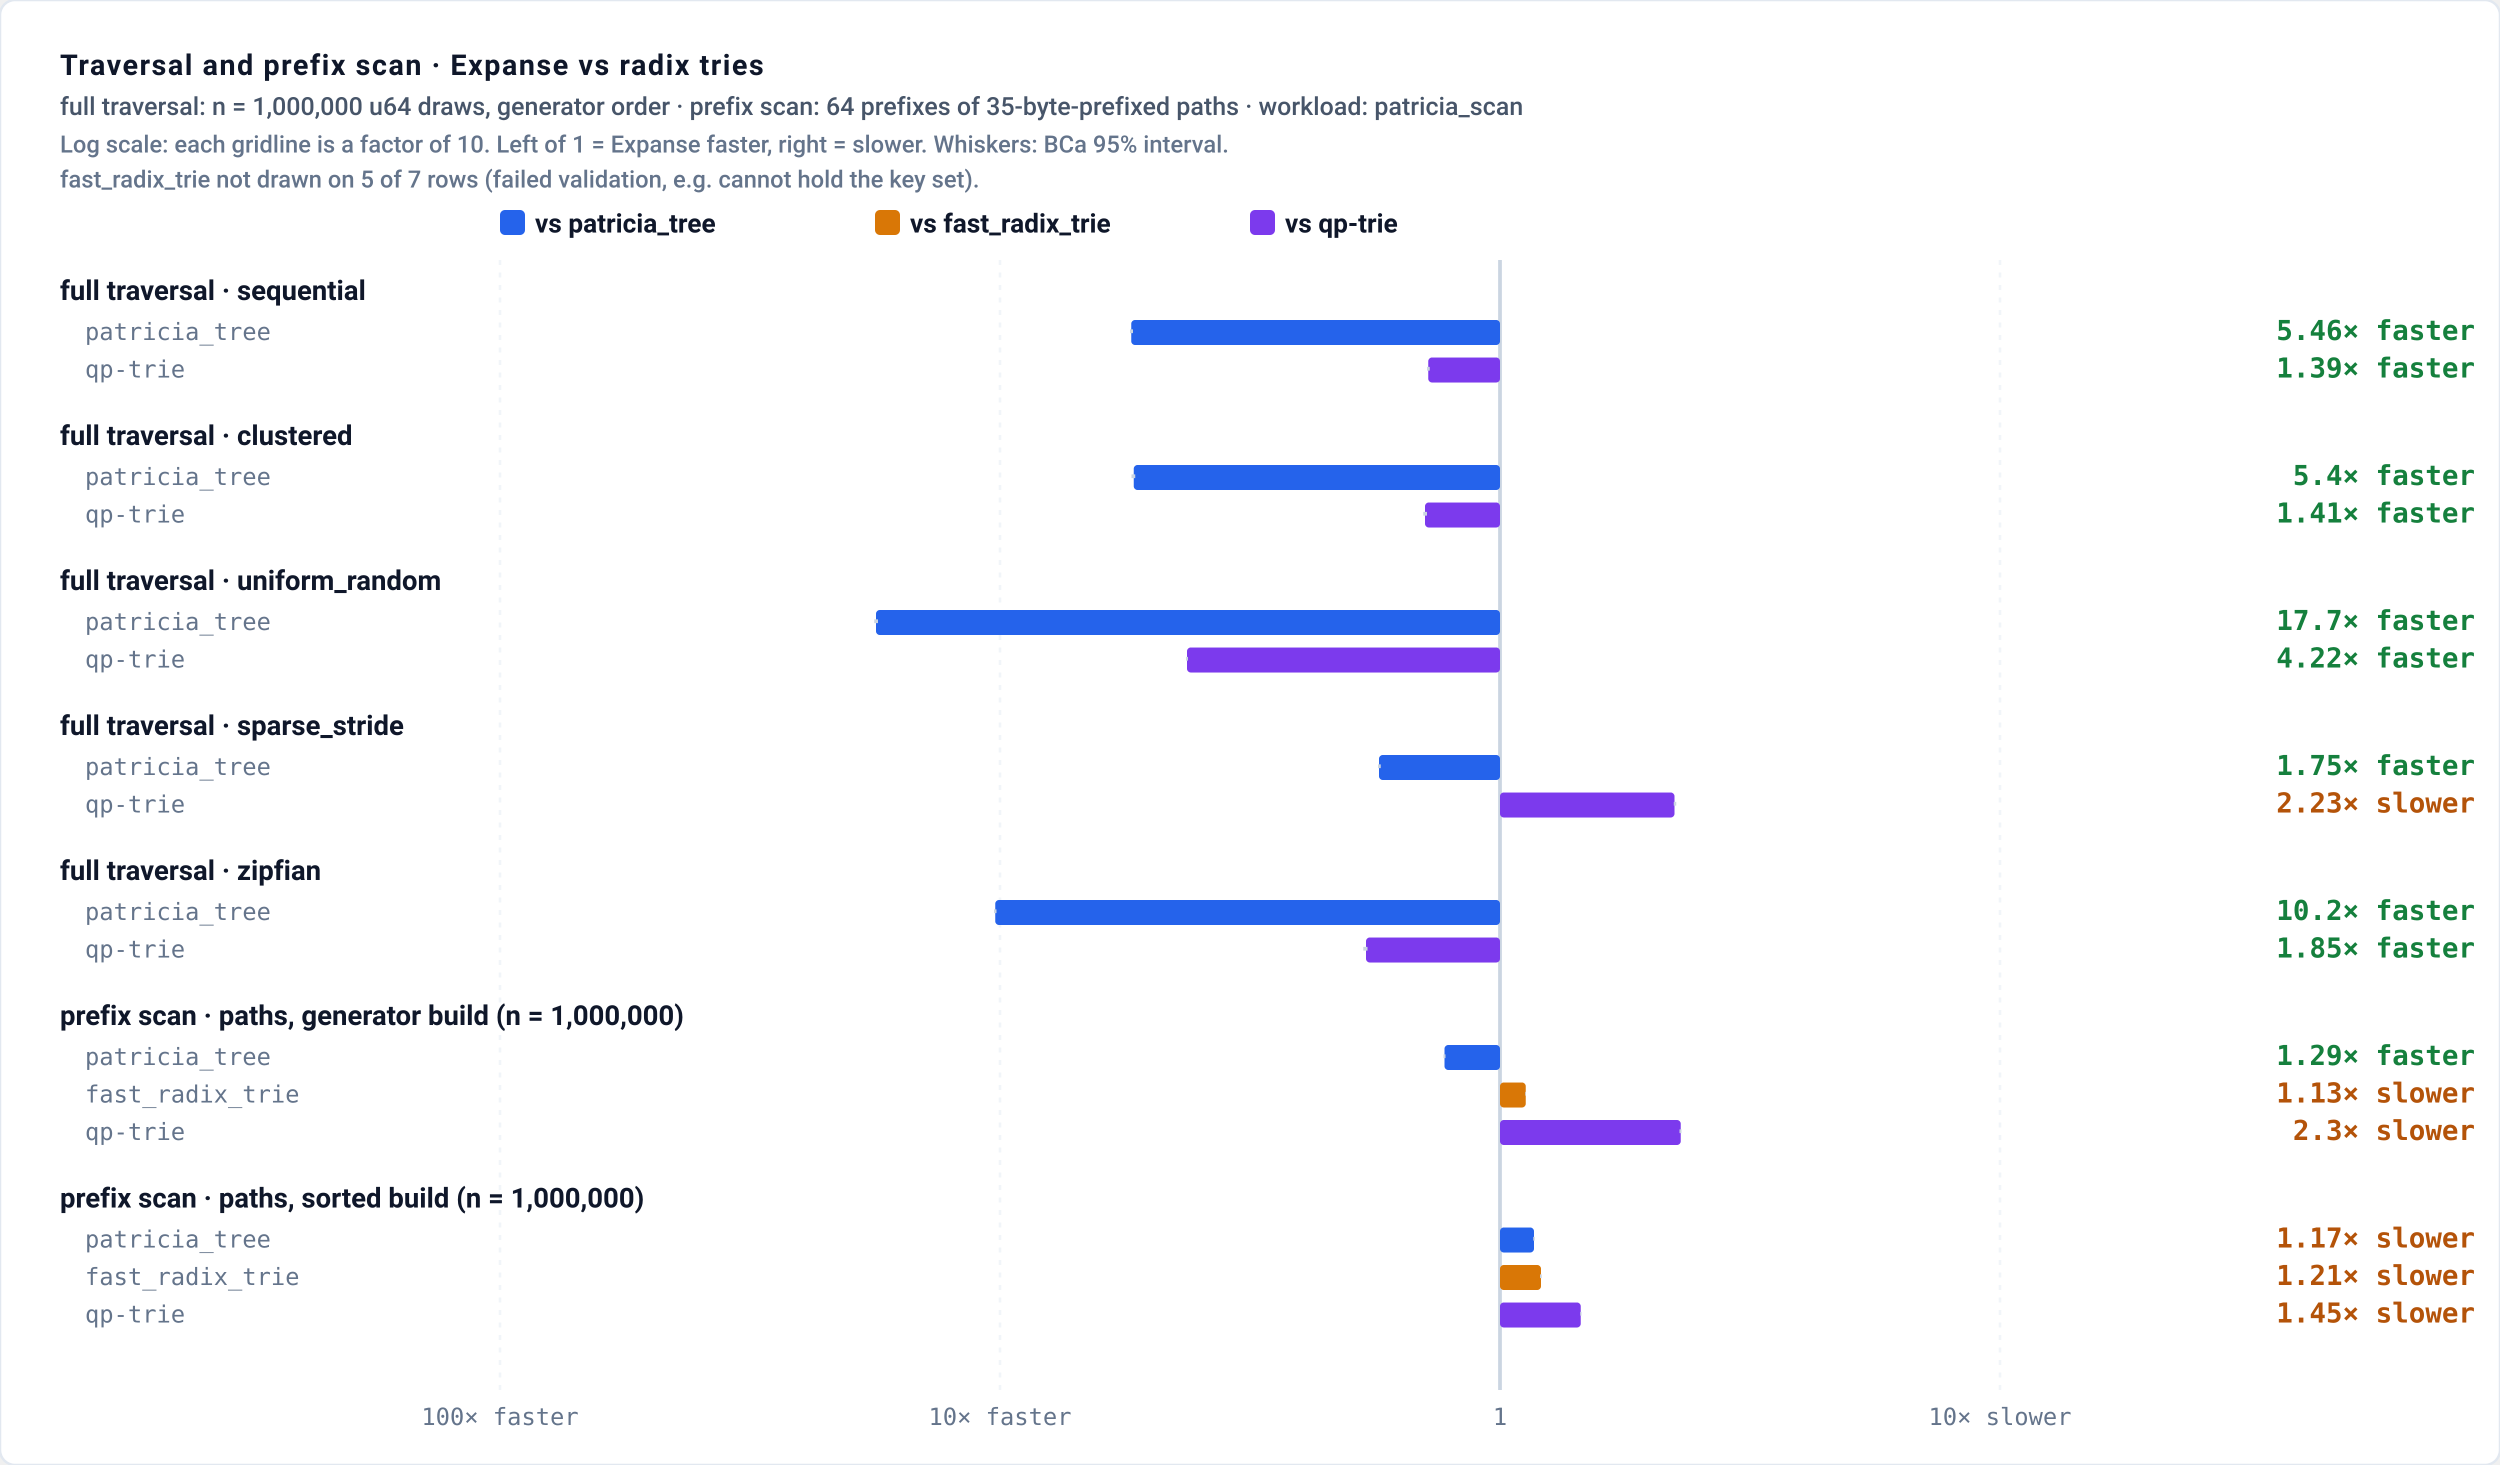
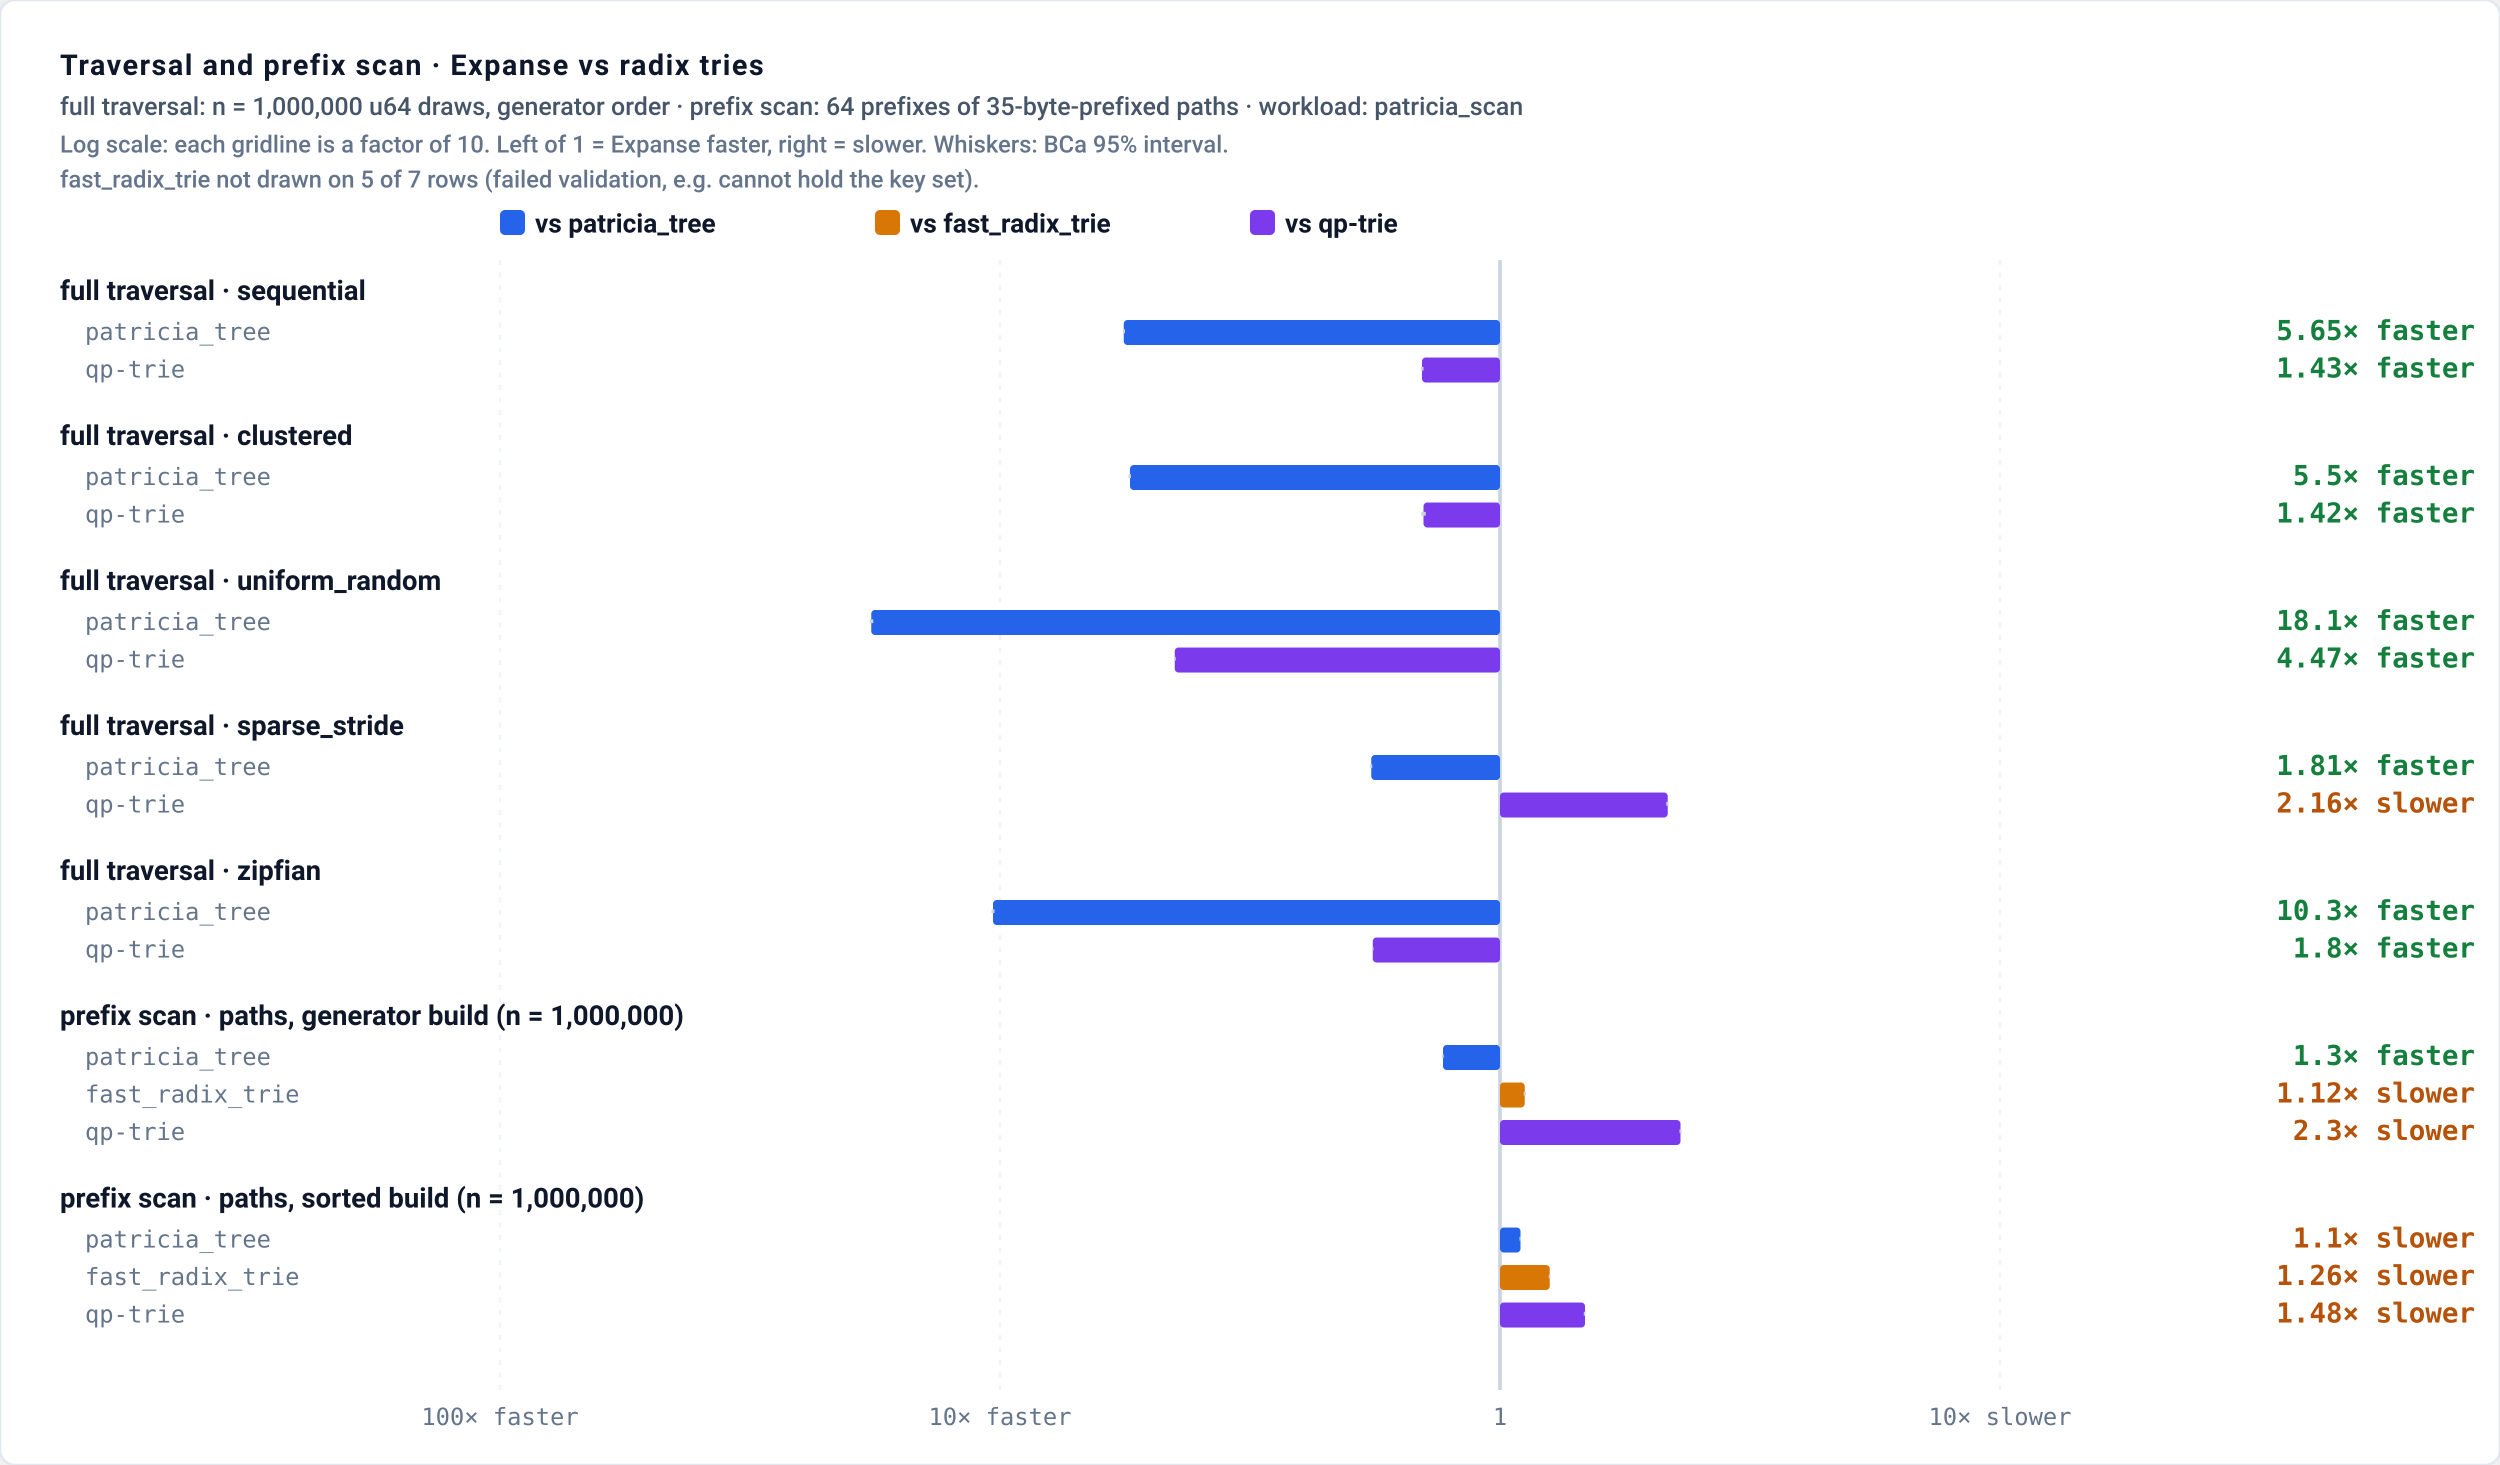
<svg xmlns="http://www.w3.org/2000/svg" role="img" viewBox="0 0 1000 586" width="100%" height="100%">
  <defs>
    <style>
      .bg { fill: #ffffff; }
      .border { stroke: #e2e8f0; stroke-width: 1px; fill: none; }
      .grid { stroke: #f1f5f9; stroke-width: 1px; stroke-dasharray: 2,3; }
      .axis { stroke: #cbd5e1; stroke-width: 1.5px; }
      .divider { stroke: #e2e8f0; stroke-width: 1px; }

      .t-title { font-family: -apple-system, BlinkMacSystemFont, "Segoe UI", Roboto, Helvetica, Arial, sans-serif; font-size: 11.5px; font-weight: 700; letter-spacing: 0.6px; fill: #0f172a; text-transform: uppercase; }
      .t-sub { font-family: -apple-system, BlinkMacSystemFont, "Segoe UI", Roboto, Helvetica, Arial, sans-serif; font-size: 10px; font-weight: 500; fill: #475569; }
      .t-unit { font-family: ui-monospace, SFMono-Regular, Menlo, Monaco, Consolas, monospace; font-size: 10px; font-weight: 600; fill: #475569; }
      .t-axis-label { font-family: ui-monospace, SFMono-Regular, Menlo, Monaco, Consolas, monospace; font-size: 9.5px; font-weight: 500; fill: #64748b; }
      .t-bar-label { font-family: -apple-system, BlinkMacSystemFont, "Segoe UI", Roboto, Helvetica, Arial, sans-serif; font-size: 11px; font-weight: 700; fill: #0f172a; }
      .t-legend { font-family: -apple-system, BlinkMacSystemFont, "Segoe UI", Roboto, Helvetica, Arial, sans-serif; font-size: 10.5px; font-weight: 600; fill: #0f172a; }

      .t-val-accent { font-family: ui-monospace, SFMono-Regular, Menlo, Monaco, Consolas, monospace; font-size: 11px; font-weight: 700; fill: #15803d; }
      .t-val-blue { font-family: ui-monospace, SFMono-Regular, Menlo, Monaco, Consolas, monospace; font-size: 11px; font-weight: 600; fill: #2563eb; }
      .t-val-loss { font-family: ui-monospace, SFMono-Regular, Menlo, Monaco, Consolas, monospace; font-size: 11px; font-weight: 700; fill: #b45309; }
      .t-note { font-family: -apple-system, BlinkMacSystemFont, "Segoe UI", Roboto, Helvetica, Arial, sans-serif; font-size: 9.5px; font-weight: 500; fill: #64748b; }

      .b-expanse { fill: #16a34a; }
      .b-art { fill: #2563eb; }
      .b-patricia { fill: #2563eb; }
      .b-radix { fill: #d97706; }
      .b-qp { fill: #7c3aed; }
      .b-btree { fill: #d97706; }
      .b-hashmap { fill: #7c3aed; }

      .badge-win { fill: #dcfce7; stroke: #86efac; stroke-width: 1px; }
      .badge-win-text { font-family: ui-monospace, SFMono-Regular, Menlo, Monaco, Consolas, monospace; font-size: 9.5px; font-weight: 700; fill: #15803d; text-anchor: middle; }
      .badge-loss { fill: #fef3c7; stroke: #fcd34d; stroke-width: 1px; }
      .badge-loss-text { font-family: ui-monospace, SFMono-Regular, Menlo, Monaco, Consolas, monospace; font-size: 9.5px; font-weight: 700; fill: #b45309; text-anchor: middle; }

      @media (prefers-color-scheme: dark) {
        .bg { fill: #0d1117; }
        .border { stroke: #30363d; }
        .grid { stroke: #21262d; }
        .axis { stroke: #484f58; }
        .divider { stroke: #21262d; }
        .t-title { fill: #f0f6fc; }
        .t-sub { fill: #94a3b8; }
        .t-unit { fill: #94a3b8; }
        .t-axis-label { fill: #94a3b8; }
        .t-bar-label { fill: #f8fafc; }
        .t-legend { fill: #f8fafc; }
        .t-val-accent { fill: #4ade80; }
        .t-val-blue { fill: #38bdf8; }
        .t-note { fill: #94a3b8; }
        .t-val-loss { fill: #fbbf24; }
        .b-expanse { fill: #22c55e; }
        .b-art { fill: #3b82f6; }
        .b-patricia { fill: #3b82f6; }
        .b-radix { fill: #f59e0b; }
        .b-qp { fill: #a855f7; }
        .b-btree { fill: #f59e0b; }
        .b-hashmap { fill: #a855f7; }
        .badge-win { fill: #052e16; stroke: #166534; }
        .badge-win-text { fill: #4ade80; }
        .badge-loss { fill: #451a03; stroke: #92400e; }
        .badge-loss-text { fill: #fbbf24; }
      }

      :root[data-theme="dark"] .bg, [data-theme="dark"] .bg { fill: #0d1117; }
      :root[data-theme="dark"] .border, [data-theme="dark"] .border { stroke: #30363d; }
      :root[data-theme="dark"] .grid, [data-theme="dark"] .grid { stroke: #21262d; }
      :root[data-theme="dark"] .axis, [data-theme="dark"] .axis { stroke: #484f58; }
      :root[data-theme="dark"] .divider, [data-theme="dark"] .divider { stroke: #21262d; }
      :root[data-theme="dark"] .t-title, [data-theme="dark"] .t-title { fill: #f0f6fc; }
      :root[data-theme="dark"] .t-sub, [data-theme="dark"] .t-sub { fill: #94a3b8; }
      :root[data-theme="dark"] .t-unit, [data-theme="dark"] .t-unit { fill: #94a3b8; }
      :root[data-theme="dark"] .t-axis-label, [data-theme="dark"] .t-axis-label { fill: #94a3b8; }
      :root[data-theme="dark"] .t-bar-label, [data-theme="dark"] .t-bar-label { fill: #f8fafc; }
      :root[data-theme="dark"] .t-legend, [data-theme="dark"] .t-legend { fill: #f8fafc; }
      :root[data-theme="dark"] .t-val-accent, [data-theme="dark"] .t-val-accent { fill: #4ade80; }
      :root[data-theme="dark"] .t-val-blue, [data-theme="dark"] .t-val-blue { fill: #38bdf8; }
      :root[data-theme="dark"] .t-note, [data-theme="dark"] .t-note { fill: #94a3b8; }
      :root[data-theme="dark"] .t-val-loss, [data-theme="dark"] .t-val-loss { fill: #fbbf24; }
      :root[data-theme="dark"] .b-expanse, [data-theme="dark"] .b-expanse { fill: #22c55e; }
      :root[data-theme="dark"] .b-art, [data-theme="dark"] .b-art { fill: #3b82f6; }
      :root[data-theme="dark"] .b-patricia, [data-theme="dark"] .b-patricia { fill: #3b82f6; }
      :root[data-theme="dark"] .b-radix, [data-theme="dark"] .b-radix { fill: #f59e0b; }
      :root[data-theme="dark"] .b-qp, [data-theme="dark"] .b-qp { fill: #a855f7; }
      :root[data-theme="dark"] .b-btree, [data-theme="dark"] .b-btree { fill: #f59e0b; }
      :root[data-theme="dark"] .b-hashmap, [data-theme="dark"] .b-hashmap { fill: #a855f7; }
      :root[data-theme="dark"] .badge-win, [data-theme="dark"] .badge-win { fill: #052e16; stroke: #166534; }
      :root[data-theme="dark"] .badge-win-text, [data-theme="dark"] .badge-win-text { fill: #4ade80; }
      :root[data-theme="dark"] .badge-loss, [data-theme="dark"] .badge-loss { fill: #451a03; stroke: #92400e; }
      :root[data-theme="dark"] .badge-loss-text, [data-theme="dark"] .badge-loss-text { fill: #fbbf24; }
    </style>
  </defs>
  <rect width="100%" height="100%" class="bg" rx="6" />
  <rect width="100%" height="100%" class="border" rx="6" />
  <text x="24" y="30" class="t-title">Traversal and prefix scan · Expanse vs radix tries</text>
  <text x="24" y="46" class="t-sub">full traversal: n = 1,000,000 u64 draws, generator order · prefix scan: 64 prefixes of 35-byte-prefixed paths · workload: patricia_scan</text>
  <text x="24" y="61" class="t-note">Log scale: each gridline is a factor of 10. Left of 1 = Expanse faster, right = slower. Whiskers: BCa 95% interval.</text>
  <text x="24" y="75" class="t-note">fast_radix_trie not drawn on 5 of 7 rows (failed validation, e.g. cannot hold the key set).</text>
  <rect x="200" y="84" width="10" height="10" rx="2" class="b-patricia" />
  <text x="214" y="93" class="t-legend">vs patricia_tree</text>
  <rect x="350" y="84" width="10" height="10" rx="2" class="b-radix" />
  <text x="364" y="93" class="t-legend">vs fast_radix_trie</text>
  <rect x="500" y="84" width="10" height="10" rx="2" class="b-qp" />
  <text x="514" y="93" class="t-legend">vs qp-trie</text>
  <line x1="200.0" y1="104" x2="200.0" y2="556" class="grid" />
  <text x="200.0" y="570" class="t-axis-label" text-anchor="middle">100× faster</text>
  <line x1="400.0" y1="104" x2="400.0" y2="556" class="grid" />
  <text x="400.0" y="570" class="t-axis-label" text-anchor="middle">10× faster</text>
  <line x1="600.0" y1="104" x2="600.0" y2="556" class="axis" />
  <text x="600.0" y="570" class="t-axis-label" text-anchor="middle">1</text>
  <line x1="800.0" y1="104" x2="800.0" y2="556" class="grid" />
  <text x="800.0" y="570" class="t-axis-label" text-anchor="middle">10× slower</text>
  <text x="24" y="120" class="t-bar-label">full traversal · sequential</text>
  <text x="34" y="136" class="t-axis-label">patricia_tree</text>
-   <rect x="452.5" y="128" width="147.5" height="10" rx="1.5" class="b-patricia" />
-   <line x1="452.0" y1="132.5" x2="453.2" y2="132.5" class="axis" />
-   <text x="990" y="136" class="t-val-accent" text-anchor="end">5.46× faster</text>
+   <rect x="449.5" y="128" width="150.5" height="10" rx="1.5" class="b-patricia" />
+   <line x1="449.1" y1="132.5" x2="450.0" y2="132.5" class="axis" />
+   <text x="990" y="136" class="t-val-accent" text-anchor="end">5.65× faster</text>
  <text x="34" y="151" class="t-axis-label">qp-trie</text>
-   <rect x="571.3" y="143" width="28.7" height="10" rx="1.5" class="b-qp" />
-   <line x1="570.8" y1="147.5" x2="571.9" y2="147.5" class="axis" />
-   <text x="990" y="151" class="t-val-accent" text-anchor="end">1.39× faster</text>
+   <rect x="568.8" y="143" width="31.2" height="10" rx="1.5" class="b-qp" />
+   <line x1="568.3" y1="147.5" x2="569.4" y2="147.5" class="axis" />
+   <text x="990" y="151" class="t-val-accent" text-anchor="end">1.43× faster</text>
  <text x="24" y="178" class="t-bar-label">full traversal · clustered</text>
  <text x="34" y="194" class="t-axis-label">patricia_tree</text>
-   <rect x="453.5" y="186" width="146.5" height="10" rx="1.5" class="b-patricia" />
-   <line x1="452.6" y1="190.5" x2="454.1" y2="190.5" class="axis" />
-   <text x="990" y="194" class="t-val-accent" text-anchor="end">5.4× faster</text>
+   <rect x="452.0" y="186" width="148.0" height="10" rx="1.5" class="b-patricia" />
+   <line x1="451.4" y1="190.5" x2="452.4" y2="190.5" class="axis" />
+   <text x="990" y="194" class="t-val-accent" text-anchor="end">5.5× faster</text>
  <text x="34" y="209" class="t-axis-label">qp-trie</text>
-   <rect x="570.0" y="201" width="30.0" height="10" rx="1.5" class="b-qp" />
-   <line x1="569.3" y1="205.5" x2="570.8" y2="205.5" class="axis" />
-   <text x="990" y="209" class="t-val-accent" text-anchor="end">1.41× faster</text>
+   <rect x="569.4" y="201" width="30.6" height="10" rx="1.5" class="b-qp" />
+   <line x1="568.5" y1="205.5" x2="570.3" y2="205.5" class="axis" />
+   <text x="990" y="209" class="t-val-accent" text-anchor="end">1.42× faster</text>
  <text x="24" y="236" class="t-bar-label">full traversal · uniform_random</text>
  <text x="34" y="252" class="t-axis-label">patricia_tree</text>
-   <rect x="350.4" y="244" width="249.6" height="10" rx="1.5" class="b-patricia" />
-   <line x1="349.7" y1="248.5" x2="351.2" y2="248.5" class="axis" />
-   <text x="990" y="252" class="t-val-accent" text-anchor="end">17.7× faster</text>
+   <rect x="348.5" y="244" width="251.5" height="10" rx="1.5" class="b-patricia" />
+   <line x1="347.9" y1="248.5" x2="349.3" y2="248.5" class="axis" />
+   <text x="990" y="252" class="t-val-accent" text-anchor="end">18.1× faster</text>
  <text x="34" y="267" class="t-axis-label">qp-trie</text>
-   <rect x="474.8" y="259" width="125.2" height="10" rx="1.5" class="b-qp" />
-   <line x1="474.4" y1="263.5" x2="475.2" y2="263.5" class="axis" />
-   <text x="990" y="267" class="t-val-accent" text-anchor="end">4.22× faster</text>
+   <rect x="469.9" y="259" width="130.1" height="10" rx="1.5" class="b-qp" />
+   <line x1="469.6" y1="263.5" x2="470.3" y2="263.5" class="axis" />
+   <text x="990" y="267" class="t-val-accent" text-anchor="end">4.47× faster</text>
  <text x="24" y="294" class="t-bar-label">full traversal · sparse_stride</text>
  <text x="34" y="310" class="t-axis-label">patricia_tree</text>
-   <rect x="551.6" y="302" width="48.4" height="10" rx="1.5" class="b-patricia" />
-   <line x1="551.2" y1="306.5" x2="552.3" y2="306.5" class="axis" />
-   <text x="990" y="310" class="t-val-accent" text-anchor="end">1.75× faster</text>
+   <rect x="548.5" y="302" width="51.5" height="10" rx="1.5" class="b-patricia" />
+   <line x1="548.0" y1="306.5" x2="548.9" y2="306.5" class="axis" />
+   <text x="990" y="310" class="t-val-accent" text-anchor="end">1.81× faster</text>
  <text x="34" y="325" class="t-axis-label">qp-trie</text>
-   <rect x="600.0" y="317" width="69.8" height="10" rx="1.5" class="b-qp" />
-   <line x1="669.5" y1="321.5" x2="670.5" y2="321.5" class="axis" />
-   <text x="990" y="325" class="t-val-loss" text-anchor="end">2.23× slower</text>
+   <rect x="600.0" y="317" width="67.1" height="10" rx="1.5" class="b-qp" />
+   <line x1="666.5" y1="321.5" x2="667.4" y2="321.5" class="axis" />
+   <text x="990" y="325" class="t-val-loss" text-anchor="end">2.16× slower</text>
  <text x="24" y="352" class="t-bar-label">full traversal · zipfian</text>
  <text x="34" y="368" class="t-axis-label">patricia_tree</text>
-   <rect x="398.1" y="360" width="201.9" height="10" rx="1.5" class="b-patricia" />
-   <line x1="397.6" y1="364.5" x2="398.6" y2="364.5" class="axis" />
-   <text x="990" y="368" class="t-val-accent" text-anchor="end">10.2× faster</text>
+   <rect x="397.2" y="360" width="202.8" height="10" rx="1.5" class="b-patricia" />
+   <line x1="396.6" y1="364.5" x2="397.8" y2="364.5" class="axis" />
+   <text x="990" y="368" class="t-val-accent" text-anchor="end">10.3× faster</text>
  <text x="34" y="383" class="t-axis-label">qp-trie</text>
-   <rect x="546.4" y="375" width="53.6" height="10" rx="1.5" class="b-qp" />
-   <line x1="545.3" y1="379.5" x2="547.0" y2="379.5" class="axis" />
-   <text x="990" y="383" class="t-val-accent" text-anchor="end">1.85× faster</text>
+   <rect x="549.1" y="375" width="50.9" height="10" rx="1.5" class="b-qp" />
+   <line x1="548.8" y1="379.5" x2="549.4" y2="379.5" class="axis" />
+   <text x="990" y="383" class="t-val-accent" text-anchor="end">1.8× faster</text>
  <text x="24" y="410" class="t-bar-label">prefix scan · paths, generator build (n = 1,000,000)</text>
  <text x="34" y="426" class="t-axis-label">patricia_tree</text>
-   <rect x="577.8" y="418" width="22.2" height="10" rx="1.5" class="b-patricia" />
-   <line x1="577.4" y1="422.5" x2="578.2" y2="422.5" class="axis" />
-   <text x="990" y="426" class="t-val-accent" text-anchor="end">1.29× faster</text>
+   <rect x="577.2" y="418" width="22.8" height="10" rx="1.5" class="b-patricia" />
+   <line x1="576.8" y1="422.5" x2="577.5" y2="422.5" class="axis" />
+   <text x="990" y="426" class="t-val-accent" text-anchor="end">1.3× faster</text>
  <text x="34" y="441" class="t-axis-label">fast_radix_trie</text>
-   <rect x="600.0" y="433" width="10.3" height="10" rx="1.5" class="b-radix" />
-   <line x1="610.1" y1="437.5" x2="610.4" y2="437.5" class="axis" />
-   <text x="990" y="441" class="t-val-loss" text-anchor="end">1.13× slower</text>
+   <rect x="600.0" y="433" width="9.9" height="10" rx="1.5" class="b-radix" />
+   <line x1="609.5" y1="437.5" x2="610.4" y2="437.5" class="axis" />
+   <text x="990" y="441" class="t-val-loss" text-anchor="end">1.12× slower</text>
  <text x="34" y="456" class="t-axis-label">qp-trie</text>
-   <rect x="600.0" y="448" width="72.3" height="10" rx="1.5" class="b-qp" />
+   <rect x="600.0" y="448" width="72.2" height="10" rx="1.5" class="b-qp" />
  <line x1="671.8" y1="452.5" x2="672.6" y2="452.5" class="axis" />
  <text x="990" y="456" class="t-val-loss" text-anchor="end">2.3× slower</text>
  <text x="24" y="483" class="t-bar-label">prefix scan · paths, sorted build (n = 1,000,000)</text>
  <text x="34" y="499" class="t-axis-label">patricia_tree</text>
-   <rect x="600.0" y="491" width="13.6" height="10" rx="1.5" class="b-patricia" />
-   <line x1="613.3" y1="495.5" x2="613.9" y2="495.5" class="axis" />
-   <text x="990" y="499" class="t-val-loss" text-anchor="end">1.17× slower</text>
+   <rect x="600.0" y="491" width="8.2" height="10" rx="1.5" class="b-patricia" />
+   <line x1="607.8" y1="495.5" x2="608.4" y2="495.5" class="axis" />
+   <text x="990" y="499" class="t-val-loss" text-anchor="end">1.1× slower</text>
  <text x="34" y="514" class="t-axis-label">fast_radix_trie</text>
-   <rect x="600.0" y="506" width="16.4" height="10" rx="1.5" class="b-radix" />
-   <line x1="616.0" y1="510.5" x2="616.7" y2="510.5" class="axis" />
-   <text x="990" y="514" class="t-val-loss" text-anchor="end">1.21× slower</text>
+   <rect x="600.0" y="506" width="19.9" height="10" rx="1.5" class="b-radix" />
+   <line x1="619.5" y1="510.5" x2="620.2" y2="510.5" class="axis" />
+   <text x="990" y="514" class="t-val-loss" text-anchor="end">1.26× slower</text>
  <text x="34" y="529" class="t-axis-label">qp-trie</text>
-   <rect x="600.0" y="521" width="32.3" height="10" rx="1.5" class="b-qp" />
-   <line x1="632.1" y1="525.5" x2="632.6" y2="525.5" class="axis" />
-   <text x="990" y="529" class="t-val-loss" text-anchor="end">1.45× slower</text>
+   <rect x="600.0" y="521" width="34.0" height="10" rx="1.5" class="b-qp" />
+   <line x1="633.5" y1="525.5" x2="634.2" y2="525.5" class="axis" />
+   <text x="990" y="529" class="t-val-loss" text-anchor="end">1.48× slower</text>
</svg>
